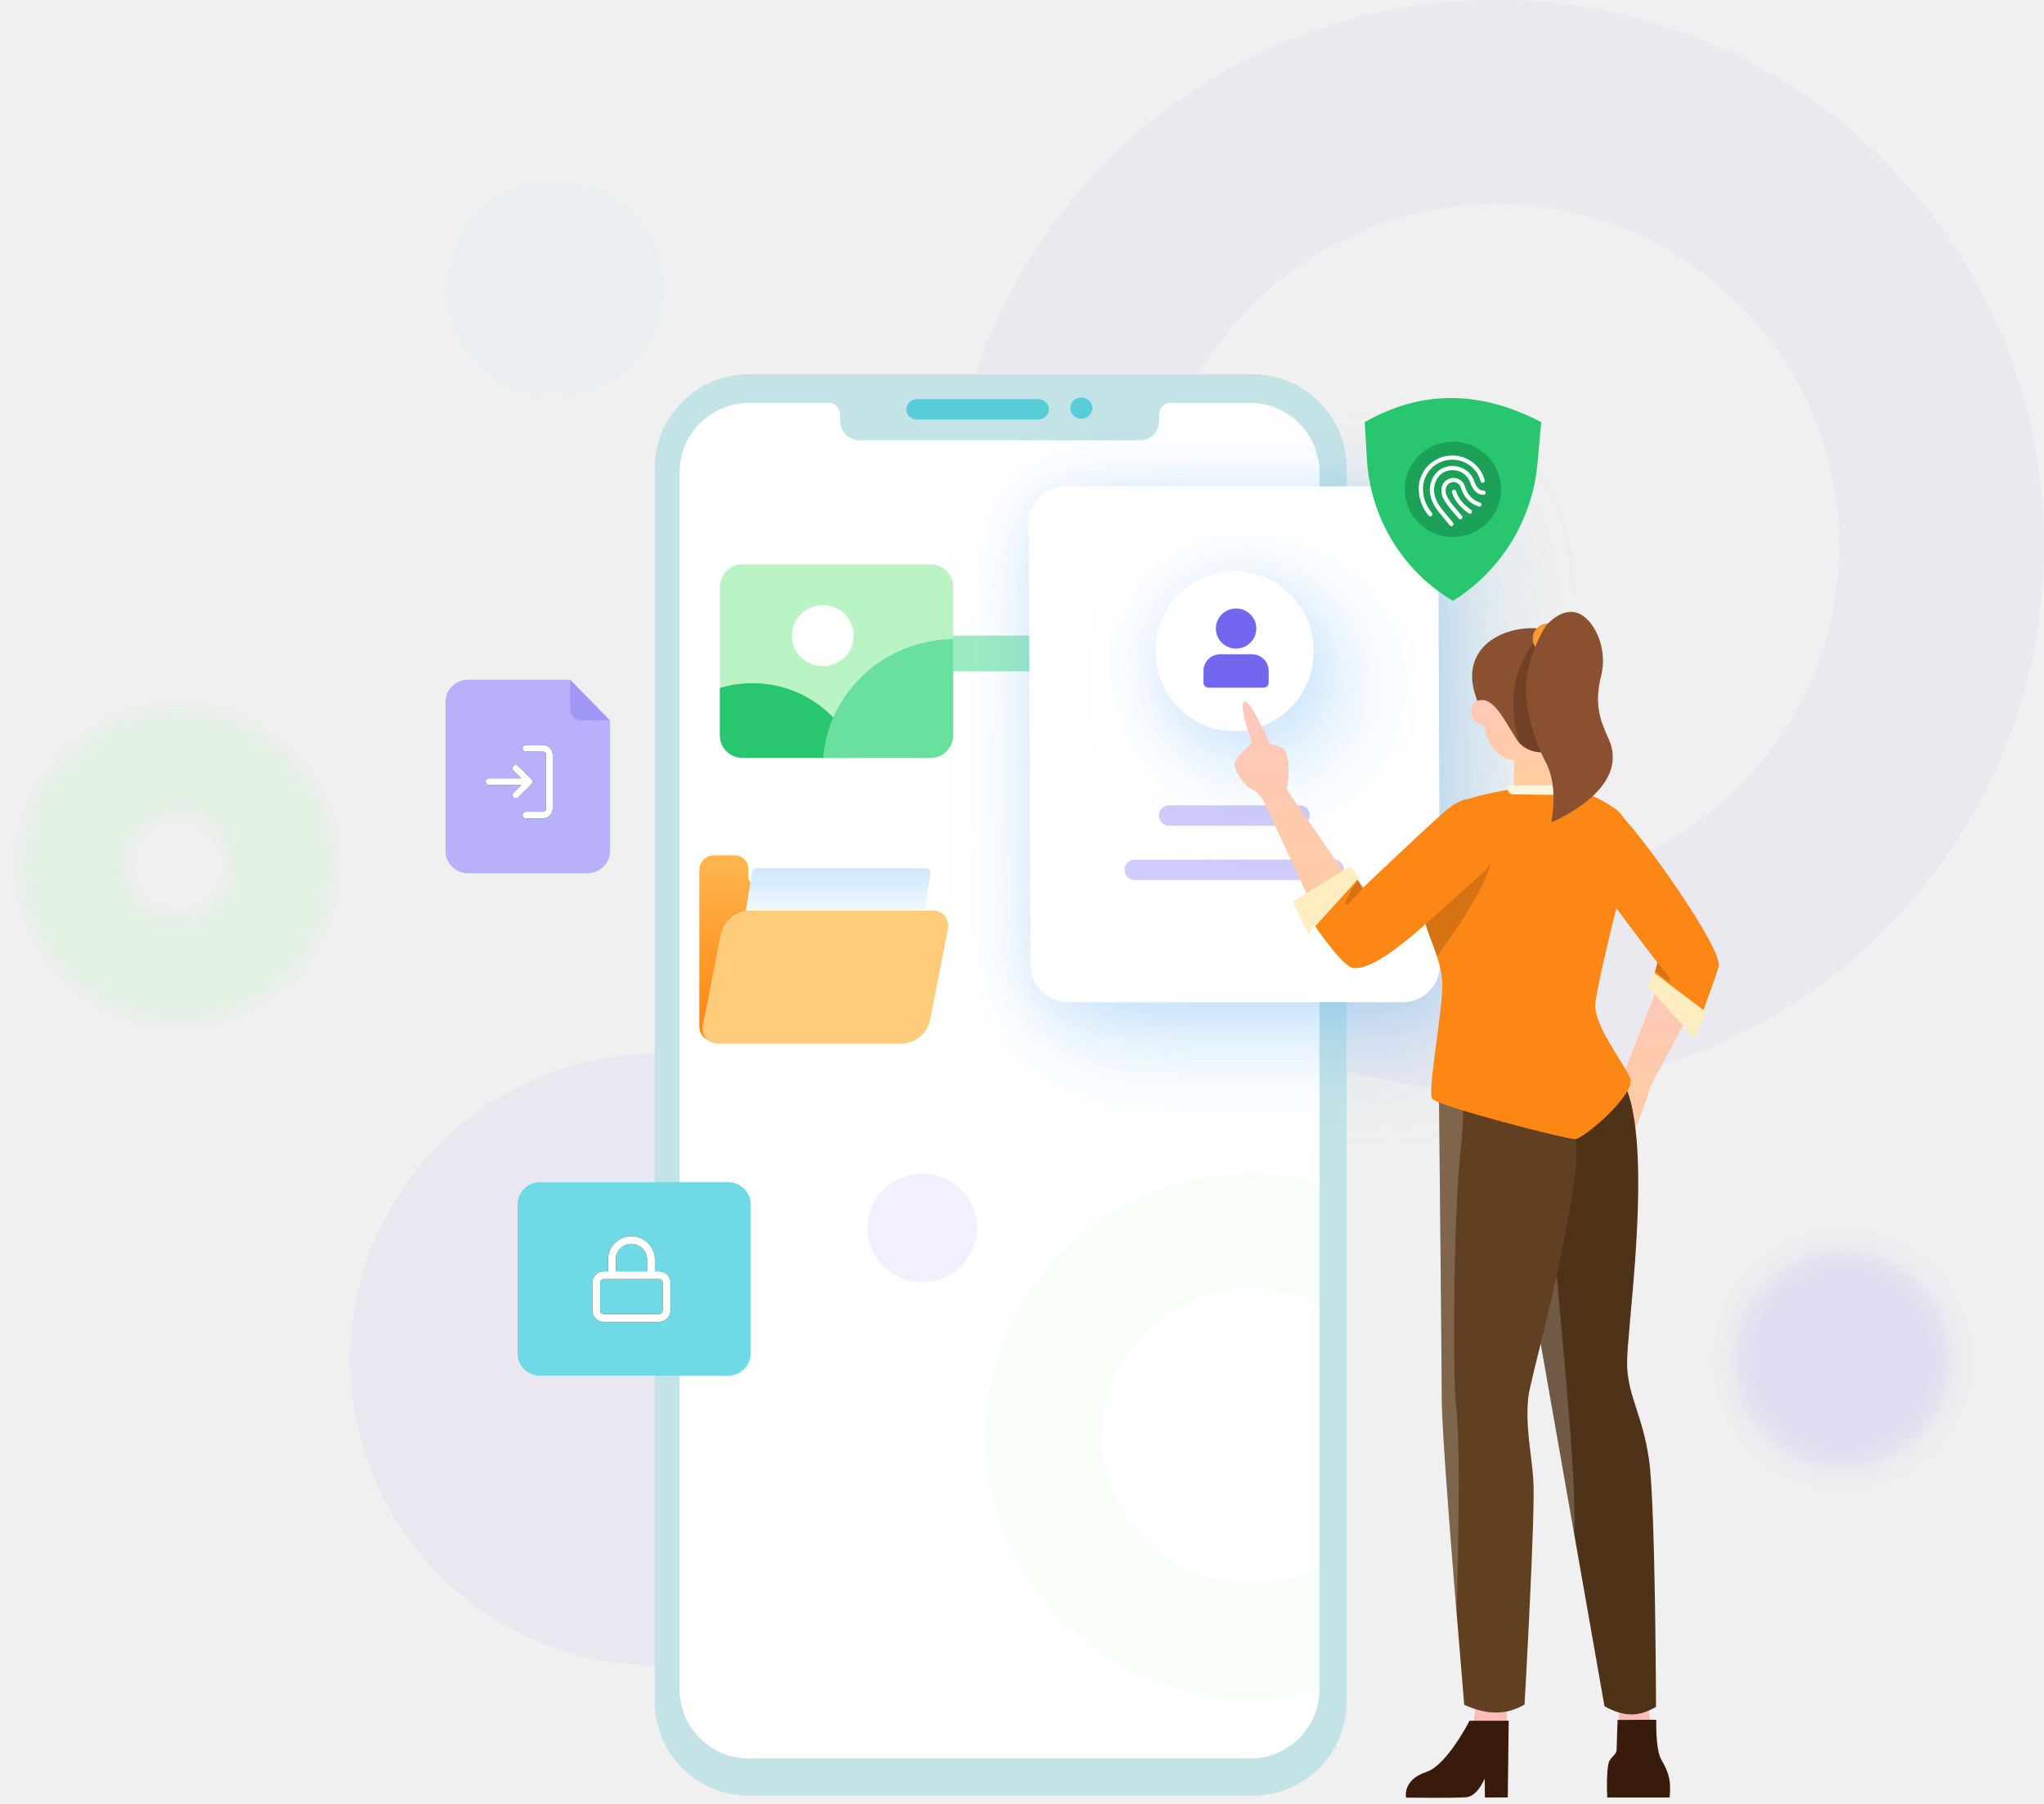
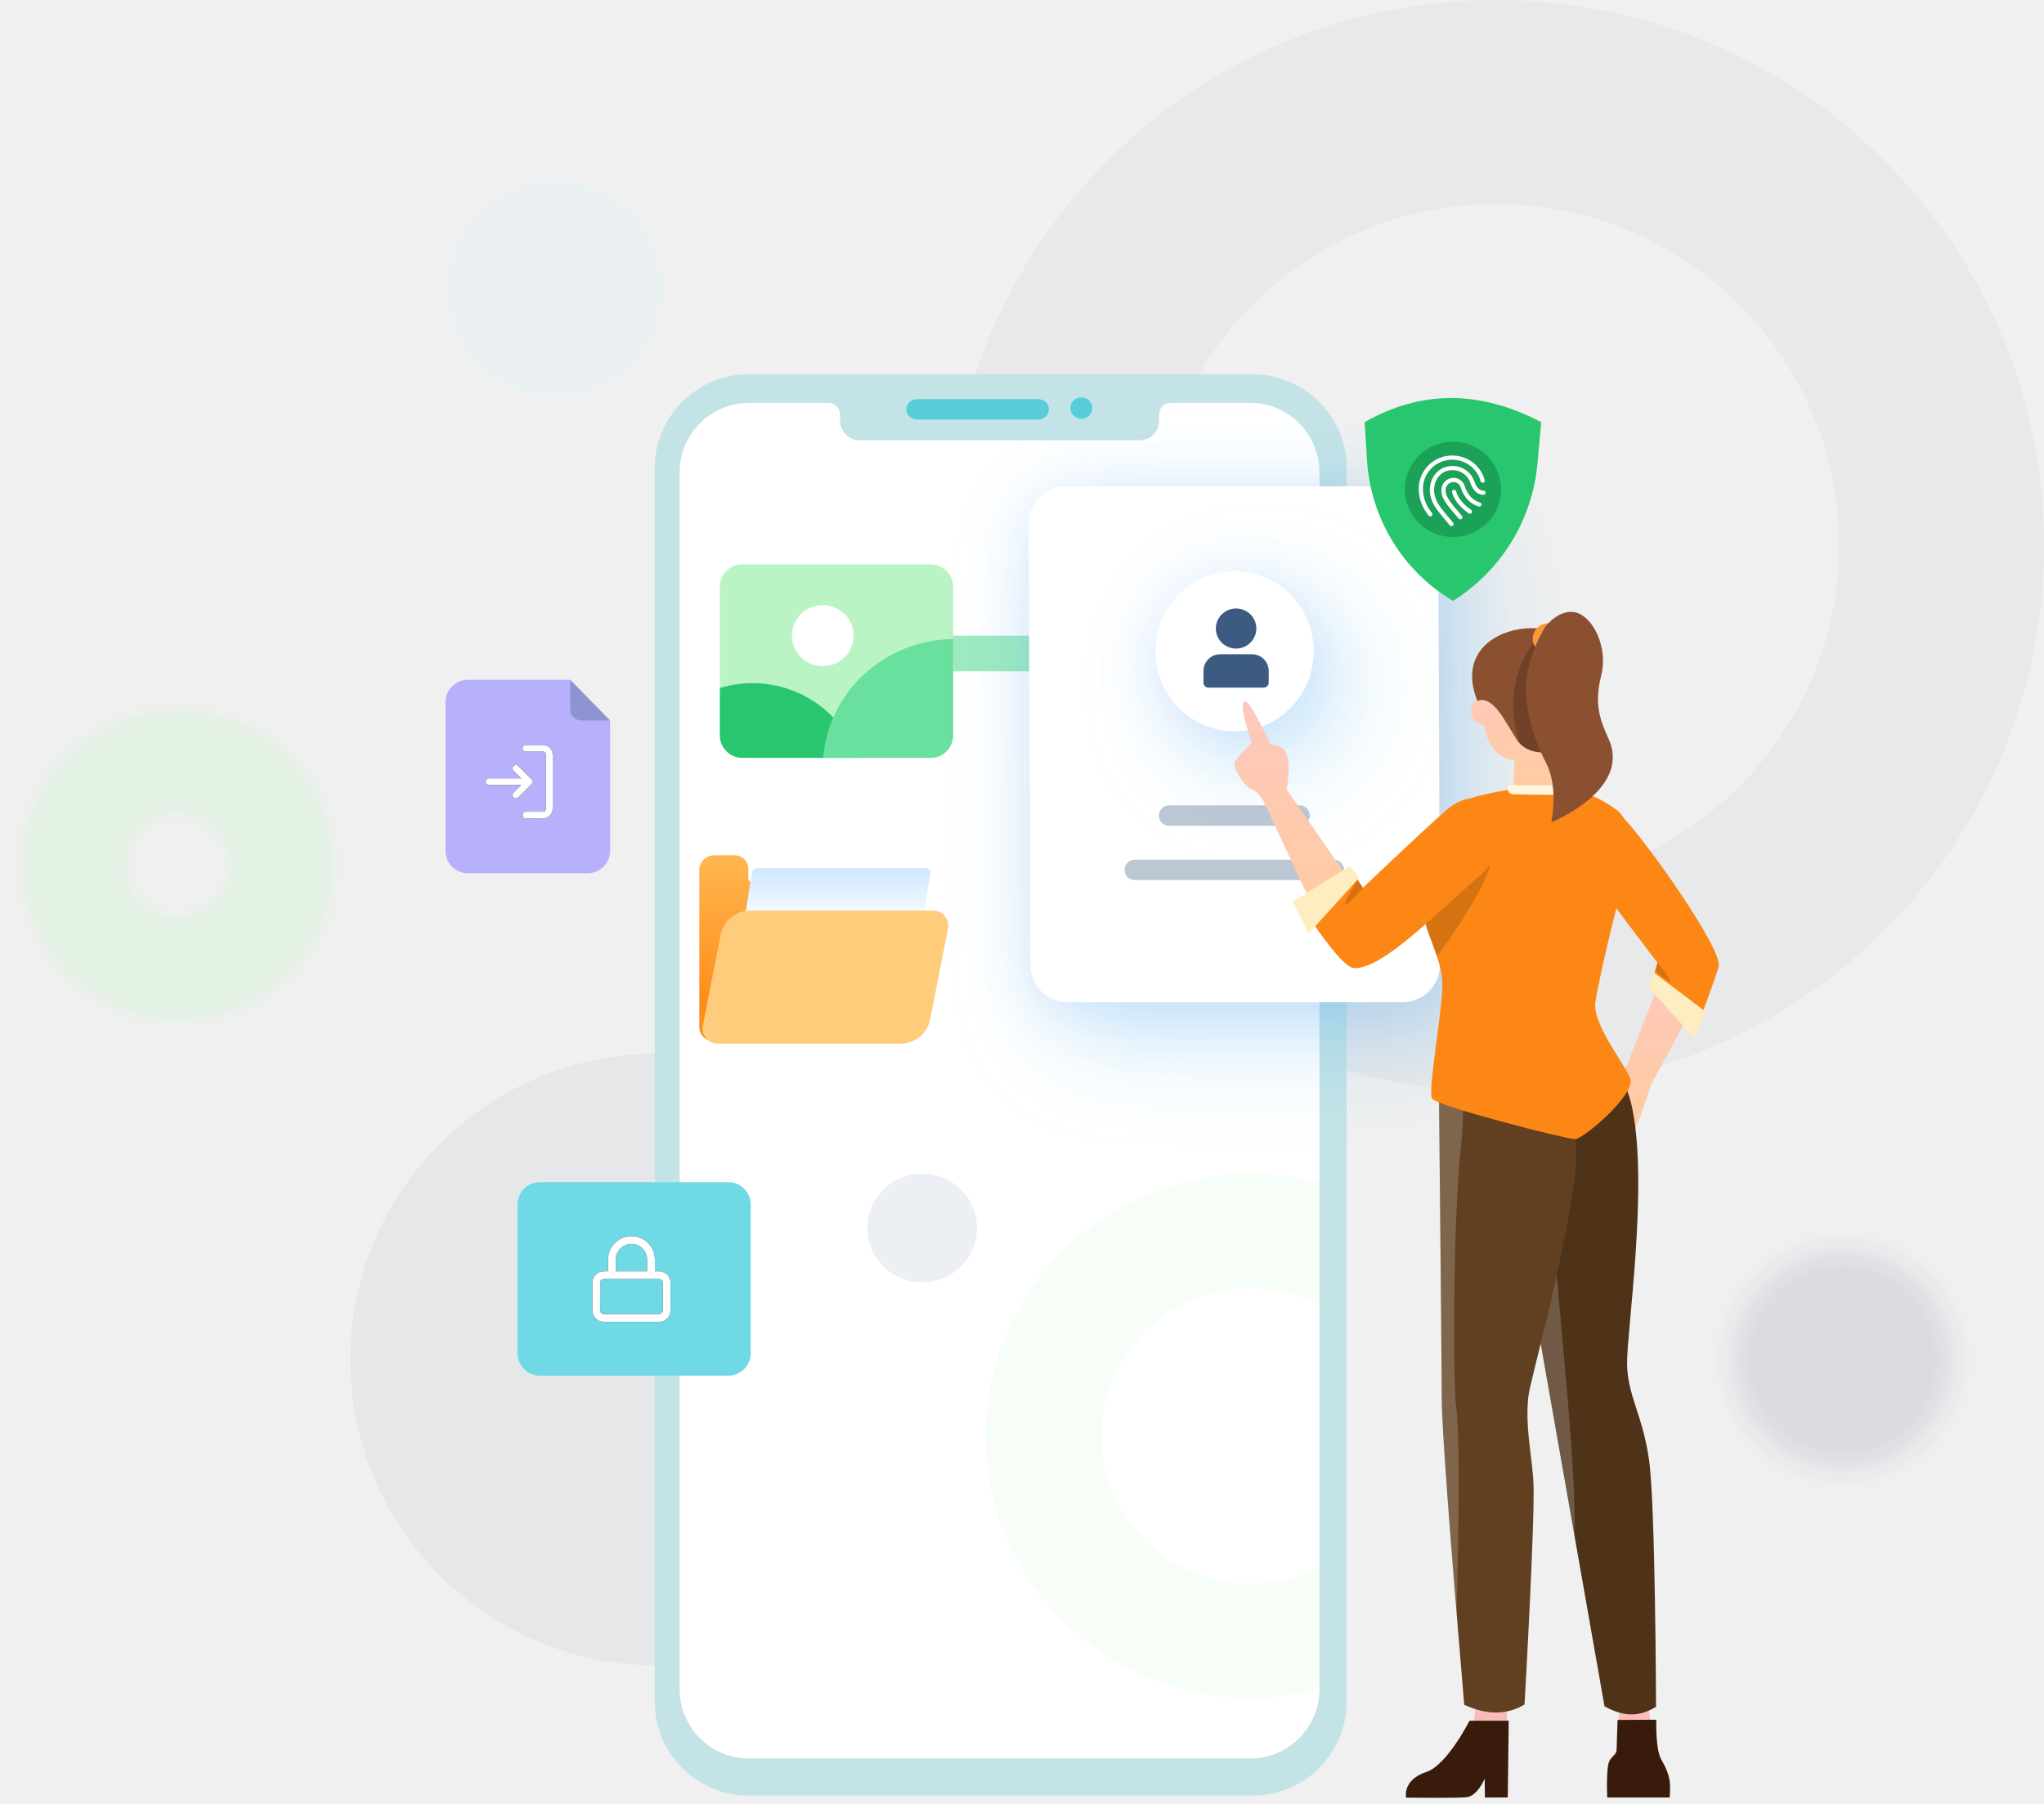
<svg xmlns="http://www.w3.org/2000/svg" xmlns:xlink="http://www.w3.org/1999/xlink" width="546px" height="482px" viewBox="0 0 546 482" version="1.1">
  <defs>
    <filter x="-7.2%" y="-7.3%" width="114.5%" height="114.5%" filterUnits="objectBoundingBox" id="filter-1">
      <feGaussianBlur stdDeviation="2" in="SourceGraphic" />
    </filter>
    <filter x="-15.4%" y="-15.5%" width="130.8%" height="131.0%" filterUnits="objectBoundingBox" id="filter-2">
      <feGaussianBlur stdDeviation="3" in="SourceGraphic" />
    </filter>
    <path d="M18.522,0 L39.813,0 C41.436,5.90080916e-16 42.764,1.29 42.811,2.912 L42.872,4.988 C42.953,7.767 45.229,9.977 48.008,9.977 L122.898,9.977 C125.677,9.977 127.953,7.767 128.034,4.988 L128.094,2.912 C128.142,1.29 129.47,7.42186714e-16 131.093,0 L152.384,0 C162.613,-1.87911363e-15 170.906,8.293 170.906,18.522 L170.906,343.682 C170.906,353.912 162.613,362.204 152.384,362.204 L18.522,362.204 C8.293,362.204 8.35816978e-15,353.912 0,343.682 L0,18.522 C-4.8054561e-15,8.293 8.293,-8.77902741e-15 18.522,0 Z" id="path-3" />
    <linearGradient x1="50%" y1="81.177%" x2="50%" y2="-34.513%" id="linearGradient-5">
      <stop stop-color="#FF8C19" offset="0%" />
      <stop stop-color="#FFC967" offset="100%" />
    </linearGradient>
    <linearGradient x1="62.11%" y1="31.381%" x2="62.11%" y2="-27.478%" id="linearGradient-6">
      <stop stop-color="#F8FDFF" offset="0%" />
      <stop stop-color="#AAD4FF" offset="100%" />
    </linearGradient>
    <path d="M19.69,3.569 L19.69,17.846 C19.69,19.362 18.527,20.522 17.005,20.522 L12.53,20.522 C11.993,20.522 11.635,20.165 11.635,19.63 C11.635,19.095 11.993,18.738 12.53,18.738 L17.005,18.738 C17.542,18.738 17.9,18.381 17.9,17.846 L17.9,3.569 C17.9,3.034 17.542,2.677 17.005,2.677 L12.53,2.677 C11.993,2.677 11.635,2.32 11.635,1.785 C11.635,1.249 11.993,0.892 12.53,0.892 L17.005,0.892 C18.527,0.892 19.69,2.052 19.69,3.569 Z M14.231,11.064 C14.32,10.886 14.32,10.618 14.231,10.35 C14.141,10.261 14.141,10.172 14.052,10.083 L10.472,6.514 C10.114,6.157 9.577,6.157 9.219,6.514 C8.861,6.871 8.861,7.406 9.219,7.763 L11.277,9.815 L2.685,9.815 C2.148,9.815 1.79,10.172 1.79,10.707 C1.79,11.243 2.148,11.6 2.685,11.6 L11.277,11.6 L9.219,13.652 C8.861,14.009 8.861,14.544 9.219,14.901 C9.398,15.079 9.666,15.169 9.845,15.169 C10.024,15.169 10.293,15.079 10.472,14.901 L14.052,11.332 C14.141,11.243 14.231,11.153 14.231,11.064 Z" id="path-7" />
    <path d="M19.839,10.41 L18.795,10.41 L18.795,7.287 C18.795,3.852 15.976,1.041 12.53,1.041 C9.084,1.041 6.265,3.852 6.265,7.287 L6.265,10.41 L5.221,10.41 C3.446,10.41 2.088,11.763 2.088,13.533 L2.088,20.82 C2.088,22.589 3.446,23.943 5.221,23.943 L19.839,23.943 C21.615,23.943 22.972,22.589 22.972,20.82 L22.972,13.533 C22.972,11.763 21.615,10.41 19.839,10.41 Z M8.353,7.287 C8.353,4.997 10.233,3.123 12.53,3.123 C14.827,3.123 16.707,4.997 16.707,7.287 L16.707,10.41 L8.353,10.41 L8.353,7.287 Z M20.884,20.82 C20.884,21.444 20.466,21.861 19.839,21.861 L5.221,21.861 C4.594,21.861 4.177,21.444 4.177,20.82 L4.177,13.533 C4.177,12.908 4.594,12.492 5.221,12.492 L19.839,12.492 C20.466,12.492 20.884,12.908 20.884,13.533 L20.884,20.82 Z" id="path-9" />
    <path d="M6,0 L56.3,0 C59.614,-1.4968968e-15 62.3,2.686 62.3,6 L62.3,45.698 C62.3,49.011 59.614,51.698 56.3,51.698 L6,51.698 C2.686,51.698 -4.82366169e-16,49.011 0,45.698 L0,6 C-1.29399067e-15,2.686 2.686,-2.79460044e-16 6,0 Z" id="path-11" />
    <path d="M10.04,1.03111251e-13 L99.431,1.03111251e-13 C104.938,1.03875937e-13 109.409,4.453 109.431,9.96 L109.901,127.821 C109.923,133.343 105.464,137.838 99.941,137.86 C99.928,137.86 99.914,137.86 99.901,137.86 L10.51,137.86 C5.003,137.86 0.532,133.407 0.51,127.9 L0.04,10.04 C0.018,4.517 4.477,0.022 10,7.94958278e-05 C10.013,2.6498662e-05 10.027,9.95609792e-14 10.04,1.03111251e-13 Z" id="path-13" />
    <filter x="-35.0%" y="-27.2%" width="184.5%" height="167.5%" filterUnits="objectBoundingBox" id="filter-14">
      <feOffset dx="8" dy="9" in="SourceAlpha" result="shadowOffsetOuter1" />
      <feGaussianBlur stdDeviation="14" in="shadowOffsetOuter1" result="shadowBlurOuter1" />
      <feColorMatrix values="0 0 0 0 0.076   0 0 0 0 0.583   0 0 0 0 0.879  0 0 0 0.229 0" type="matrix" in="shadowBlurOuter1" result="shadowMatrixOuter1" />
      <feOffset dx="0" dy="2" in="SourceAlpha" result="shadowOffsetOuter2" />
      <feGaussianBlur stdDeviation="7.5" in="shadowOffsetOuter2" result="shadowBlurOuter2" />
      <feColorMatrix values="0 0 0 0 0.504   0 0 0 0 0.7   0 0 0 0 1  0 0 0 0.234 0" type="matrix" in="shadowBlurOuter2" result="shadowMatrixOuter2" />
      <feMerge>
        <feMergeNode in="shadowMatrixOuter1" />
        <feMergeNode in="shadowMatrixOuter2" />
      </feMerge>
    </filter>
    <ellipse id="path-15" cx="21.141" cy="21.394" rx="21.141" ry="21.394" />
    <filter x="-91.1%" y="-87.6%" width="320.0%" height="317.4%" filterUnits="objectBoundingBox" id="filter-16">
      <feOffset dx="8" dy="9" in="SourceAlpha" result="shadowOffsetOuter1" />
      <feGaussianBlur stdDeviation="14" in="shadowOffsetOuter1" result="shadowBlurOuter1" />
      <feColorMatrix values="0 0 0 0 0.076   0 0 0 0 0.583   0 0 0 0 0.879  0 0 0 0.229 0" type="matrix" in="shadowBlurOuter1" result="shadowMatrixOuter1" />
      <feOffset dx="0" dy="2" in="SourceAlpha" result="shadowOffsetOuter2" />
      <feGaussianBlur stdDeviation="7.5" in="shadowOffsetOuter2" result="shadowBlurOuter2" />
      <feColorMatrix values="0 0 0 0 0.504   0 0 0 0 0.7   0 0 0 0 1  0 0 0 0.234 0" type="matrix" in="shadowBlurOuter2" result="shadowMatrixOuter2" />
      <feMerge>
        <feMergeNode in="shadowMatrixOuter1" />
        <feMergeNode in="shadowMatrixOuter2" />
      </feMerge>
    </filter>
    <linearGradient x1="47.237%" y1="-28.186%" x2="50%" y2="91.05%" id="linearGradient-17">
      <stop stop-color="#FDC6C6" offset="0%" />
      <stop stop-color="#FFCCA1" offset="100%" />
    </linearGradient>
    <linearGradient x1="45.73%" y1="-28.186%" x2="50%" y2="91.05%" id="linearGradient-18">
      <stop stop-color="#FDC6C6" offset="0%" />
      <stop stop-color="#FAB2B2" offset="100%" />
    </linearGradient>
    <linearGradient x1="44.539%" y1="-28.186%" x2="50%" y2="91.05%" id="linearGradient-19">
      <stop stop-color="#FDC6C6" offset="0%" />
      <stop stop-color="#FAB2B2" offset="100%" />
    </linearGradient>
    <linearGradient x1="44.055%" y1="-28.186%" x2="50%" y2="91.05%" id="linearGradient-20">
      <stop stop-color="#FDC6C6" offset="0%" />
      <stop stop-color="#FFCCA1" offset="100%" />
    </linearGradient>
    <linearGradient x1="47.831%" y1="-28.186%" x2="50%" y2="91.05%" id="linearGradient-21">
      <stop stop-color="#FDC6C6" offset="0%" />
      <stop stop-color="#FFCCA1" offset="100%" />
    </linearGradient>
  </defs>
  <g id="📝-Pages-New" stroke="none" stroke-width="1" fill="none" fill-rule="evenodd">
    <g id="Not-Authorized" transform="translate(-444, -309)">
      <g id="Illustration" transform="translate(450, 309)">
        <g id="Shape">
-           <path d="M393.598,0 C474.454,0 540,65.259 540,145.76 C540,226.261 474.454,291.52 393.598,291.52 C312.742,291.52 247.196,226.261 247.196,145.76 C247.196,65.259 312.742,0 393.598,0 Z M393.598,54.49 C342.969,54.49 301.926,95.353 301.926,145.76 C301.926,196.167 342.969,237.031 393.598,237.031 C444.227,237.031 485.27,196.167 485.27,145.76 C485.27,95.353 444.227,54.49 393.598,54.49 Z" id="Oval" fill="#7367F0" fill-rule="nonzero" opacity="0.053" />
+           <path d="M393.598,0 C474.454,0 540,65.259 540,145.76 C540,226.261 474.454,291.52 393.598,291.52 C312.742,291.52 247.196,226.261 247.196,145.76 C247.196,65.259 312.742,0 393.598,0 Z M393.598,54.49 C342.969,54.49 301.926,95.353 301.926,145.76 C301.926,196.167 342.969,237.031 393.598,237.031 C444.227,237.031 485.27,196.167 485.27,145.76 C485.27,95.353 444.227,54.49 393.598,54.49 Z" id="Oval" fill="#3D5A80" fill-rule="nonzero" opacity="0.053" />
          <path d="M41.503,189.806 C64.425,189.806 83.007,208.306 83.007,231.128 C83.007,253.949 64.425,272.449 41.503,272.449 C18.582,272.449 0,253.949 0,231.128 C0,208.306 18.582,189.806 41.503,189.806 Z M41.503,217.051 C33.695,217.051 27.365,223.353 27.365,231.128 C27.365,238.902 33.695,245.204 41.503,245.204 C49.312,245.204 55.642,238.902 55.642,231.128 C55.642,223.353 49.312,217.051 41.503,217.051 Z" id="Oval" fill="#8BF78F" fill-rule="nonzero" opacity="0.141" filter="url(#filter-1)" />
-           <ellipse id="Oval" fill-opacity="0.061" fill="#7367F0" cx="169.662" cy="363.265" rx="82.095" ry="81.735" />
+           <ellipse id="Oval" fill-opacity="0.061" fill="#3D5A80" cx="169.662" cy="363.265" rx="82.095" ry="81.735" />
          <ellipse id="Oval" fill="#CEF5FF" opacity="0.141" cx="142.297" cy="77.194" rx="29.189" ry="29.061" />
-           <ellipse id="Oval" fill-opacity="0.136" fill="#7367F0" filter="url(#filter-2)" cx="486.182" cy="363.265" rx="29.189" ry="29.061" />
+           <ellipse id="Oval" fill-opacity="0.136" fill="#3D5A80" filter="url(#filter-2)" cx="486.182" cy="363.265" rx="29.189" ry="29.061" />
        </g>
        <g id="File-Organizer" transform="translate(113, 100)">
          <g id="Phone3" transform="translate(55.88661, 0)">
            <path d="M25.137,0 L159.708,0 C173.591,-2.55022564e-15 184.845,11.254 184.845,25.137 L184.845,354.641 C184.845,368.523 173.591,379.778 159.708,379.778 L25.137,379.778 C11.254,379.778 2.9341734e-15,368.523 -2.60392312e-14,354.641 L-2.60392312e-14,25.137 C-3.4844809e-14,11.254 11.254,2.55022564e-15 25.137,0 Z" id="Rectangle" fill="#C4E3E7" />
            <g id="Group-48" transform="translate(6.66654, 7.653065)">
              <mask id="mask-4" fill="white">
                <use xlink:href="#path-3" />
              </mask>
              <use id="Rectangle" fill="#FFFFFF" xlink:href="#path-3" />
-               <ellipse id="Oval" fill="#7367F0" opacity="0.099" mask="url(#mask-4)" cx="64.795" cy="220.451" rx="14.659" ry="14.512" />
+               <ellipse id="Oval" fill="#3D5A80" opacity="0.099" mask="url(#mask-4)" cx="64.795" cy="220.451" rx="14.659" ry="14.512" />
              <path d="M152.519,205.94 C191.606,205.94 223.293,237.309 223.293,276.004 C223.293,314.699 191.606,346.068 152.519,346.068 C113.431,346.068 81.744,314.699 81.744,276.004 C81.744,237.309 113.431,205.94 152.519,205.94 Z M152.519,236.55 C130.508,236.55 112.665,254.214 112.665,276.004 C112.665,297.793 130.508,315.457 152.519,315.457 C174.529,315.457 192.372,297.793 192.372,276.004 C192.372,254.214 174.529,236.55 152.519,236.55 Z" id="Oval" fill="#C8F5D0" opacity="0.141" mask="url(#mask-4)" />
              <path d="M25.58,62.184 L146.612,62.184 C149.242,62.184 151.373,64.316 151.373,66.946 C151.373,69.575 149.242,71.707 146.612,71.707 L25.58,71.707 C22.951,71.707 20.819,69.575 20.819,66.946 C20.819,64.316 22.951,62.184 25.58,62.184 Z" id="Rectangle" fill-opacity="0.642" fill="#68DE9E" mask="url(#mask-4)" />
            </g>
            <path d="M102.442,6.649 C104.023,6.649 105.305,7.867 105.305,9.37 C105.305,10.839 104.079,12.036 102.547,12.089 L102.442,12.091 L70.068,12.091 C68.487,12.091 67.205,10.872 67.205,9.37 C67.205,7.9 68.43,6.703 69.963,6.651 L70.068,6.649 L102.442,6.649 Z" id="Path" fill="#56CDD9" fill-rule="nonzero" />
            <path d="M114.044,6.195 C115.625,6.195 116.907,7.464 116.907,9.03 C116.907,10.56 115.682,11.807 114.149,11.862 L114.044,11.864 L113.894,11.864 C112.313,11.864 111.031,10.595 111.031,9.03 C111.031,7.499 112.256,6.252 113.789,6.197 L113.894,6.195 L114.044,6.195 Z" id="Path" fill="#56CDD9" fill-rule="nonzero" />
          </g>
          <g id="Group-37" transform="translate(67.79688, 127.8836)">
            <path d="M4,0.64 L9.445,0.64 C11.462,0.64 13.097,2.275 13.097,4.292 L13.097,6.725 C13.097,7.398 13.643,7.944 14.316,7.944 L55.484,7.944 C57.693,7.944 59.484,9.735 59.484,11.944 L59.484,46.403 C59.484,48.613 57.693,50.403 55.484,50.403 L4,50.403 C1.791,50.403 6.42046992e-16,48.613 0,46.403 L0,4.64 C-2.705415e-16,2.431 1.791,0.64 4,0.64 Z" id="Rectangle" fill="url(#linearGradient-5)" />
            <path d="M15.3,4.096 L60.53,4.096 C61.203,4.096 61.749,4.642 61.749,5.315 C61.749,5.38 61.744,5.445 61.734,5.509 L54.944,47.65 C54.848,48.241 54.338,48.676 53.74,48.676 L8.51,48.676 C7.837,48.676 7.291,48.13 7.291,47.456 C7.291,47.391 7.296,47.326 7.307,47.262 L14.097,5.121 C14.192,4.53 14.702,4.096 15.3,4.096 Z" id="Rectangle" fill="url(#linearGradient-6)" />
            <path d="M66.445,20.188 L61.669,44.507 C60.932,48.259 57.642,50.965 53.819,50.965 L4.862,50.965 C2.653,50.965 0.862,49.174 0.862,46.965 C0.862,46.706 0.887,46.448 0.937,46.194 L5.713,21.875 C6.45,18.123 9.739,15.417 13.563,15.417 L62.52,15.417 C64.729,15.417 66.52,17.208 66.52,19.417 C66.52,19.676 66.495,19.934 66.445,20.188 Z" id="Rectangle" fill="#FFCC7B" />
          </g>
          <g id="Group-28" transform="translate(0, 81.62785)">
            <path d="M6,0 L33.316,0 L33.316,0 L43.976,10.884 L43.976,45.698 C43.976,49.011 41.29,51.698 37.976,51.698 L6,51.698 C2.686,51.698 4.05812251e-16,49.011 0,45.698 L0,6 C-4.05812251e-16,2.686 2.686,6.08718376e-16 6,0 Z" id="Rectangle" fill="#B7B1FB" />
            <g id="Icon" transform="translate(8.950131, 16.52257)">
              <mask id="mask-8" fill="white">
                <use xlink:href="#path-7" />
              </mask>
              <use id="Mask" fill="#000000" fill-rule="nonzero" xlink:href="#path-7" />
              <g id="Group" mask="url(#mask-8)" fill="#FFFFFF">
                <g id="Icon-Color">
                  <rect id="🎨-Icon-Color" x="0" y="0" width="21.48" height="21.415" />
                </g>
              </g>
            </g>
-             <path d="M43.976,10.884 L36.316,10.884 C34.659,10.884 33.316,9.541 33.316,7.884 L33.316,0 L33.316,0 L43.976,10.884 Z" id="Path" fill="#7367F0" fill-rule="nonzero" opacity="0.34" />
+             <path d="M43.976,10.884 L36.316,10.884 C34.659,10.884 33.316,9.541 33.316,7.884 L33.316,0 L33.316,0 L43.976,10.884 Z" id="Path" fill="#3D5A80" fill-rule="nonzero" opacity="0.34" />
          </g>
          <g id="Group" transform="translate(19.23965, 215.8603)">
            <path d="M6,0 L56.3,0 C59.614,-4.44006117e-15 62.3,2.686 62.3,6 L62.3,45.698 C62.3,49.011 59.614,51.698 56.3,51.698 L6,51.698 C2.686,51.698 1.29399067e-15,49.011 0,45.698 L0,6 C4.82366169e-16,2.686 2.686,-2.79460044e-16 6,0 Z" id="Rectangle" fill="#6FD9E6" />
            <g transform="translate(17.90026, 13.38415)" id="Icon">
              <mask id="mask-10" fill="white">
                <use xlink:href="#path-9" />
              </mask>
              <use id="Mask" fill="#000000" fill-rule="nonzero" xlink:href="#path-9" />
              <g id="Group" mask="url(#mask-10)" fill="#FFFFFF">
                <g id="Icon-Color">
                  <rect id="🎨-Icon-Color" x="0" y="0" width="25.06" height="24.984" />
                </g>
              </g>
            </g>
          </g>
          <g id="Group-34" transform="translate(73.29392, 50.79066)">
            <mask id="mask-12" fill="white">
              <use xlink:href="#path-11" />
            </mask>
            <use id="Rectangle" fill="#BAF3C4" fill-rule="nonzero" xlink:href="#path-11" />
            <ellipse id="Oval" fill="#FFFFFF" mask="url(#mask-12)" cx="27.485" cy="19.046" rx="8.246" ry="8.163" />
            <ellipse id="Oval" fill="#28C76F" mask="url(#mask-12)" cx="8.704" cy="61.221" rx="29.776" ry="29.477" />
            <ellipse id="Oval" fill="#69E09E" mask="url(#mask-12)" cx="62.758" cy="54.419" rx="35.273" ry="34.465" />
          </g>
          <g id="Group-23" transform="translate(155.7496, 29.93021)">
            <g id="Rectangle">
              <use fill="black" fill-opacity="1" filter="url(#filter-14)" xlink:href="#path-13" />
              <use fill="#FFFFFF" fill-rule="evenodd" xlink:href="#path-13" />
            </g>
-             <path d="M37.536,85.256 L72.405,85.256 C73.908,85.256 75.126,86.474 75.126,87.977 C75.126,89.479 73.908,90.698 72.405,90.698 L37.536,90.698 C36.033,90.698 34.815,89.479 34.815,87.977 C34.815,86.474 36.033,85.256 37.536,85.256 Z" id="Rectangle" fill="#7367F0" fill-rule="nonzero" opacity="0.34" />
-             <path d="M28.374,99.767 L81.567,99.767 C83.07,99.767 84.288,100.986 84.288,102.488 C84.288,103.991 83.07,105.209 81.567,105.209 L28.374,105.209 C26.871,105.209 25.653,103.991 25.653,102.488 C25.653,100.986 26.871,99.767 28.374,99.767 Z" id="Rectangle" fill="#7367F0" fill-rule="nonzero" opacity="0.34" />
+             <path d="M37.536,85.256 L72.405,85.256 C73.908,85.256 75.126,86.474 75.126,87.977 C75.126,89.479 73.908,90.698 72.405,90.698 L37.536,90.698 C36.033,90.698 34.815,89.479 34.815,87.977 C34.815,86.474 36.033,85.256 37.536,85.256 Z" id="Rectangle" fill="#3D5A80" fill-rule="nonzero" opacity="0.34" />
+             <path d="M28.374,99.767 L81.567,99.767 C83.07,99.767 84.288,100.986 84.288,102.488 C84.288,103.991 83.07,105.209 81.567,105.209 L28.374,105.209 C26.871,105.209 25.653,103.991 25.653,102.488 C25.653,100.986 26.871,99.767 28.374,99.767 Z" id="Rectangle" fill="#3D5A80" fill-rule="nonzero" opacity="0.34" />
            <g id="Icon8" transform="translate(33.89844, 22.6744)">
              <g id="Oval">
                <use fill="black" fill-opacity="1" filter="url(#filter-16)" xlink:href="#path-15" />
                <use fill="#FFFFFF" fill-rule="evenodd" xlink:href="#path-15" />
              </g>
-               <g id="Group-70" transform="translate(12.82644, 9.976738)" fill="#7367F0">
+               <g id="Group-70" transform="translate(12.82644, 9.976738)" fill="#3D5A80">
                <path d="M12.964,12.223 C15.428,12.223 17.426,14.221 17.426,16.684 L17.426,19.834 C17.426,20.559 16.838,21.146 16.114,21.146 L1.312,21.146 C0.587,21.146 4.0466296e-12,20.559 4.04654088e-12,19.834 L4.04654088e-12,16.684 C4.04623913e-12,14.221 1.997,12.223 4.461,12.223 L12.964,12.223 Z M8.713,9.70779013e-13 C11.7,9.70779013e-13 14.121,2.397 14.121,5.354 C14.121,8.31 11.7,10.707 8.713,10.707 C5.726,10.707 3.305,8.31 3.305,5.354 C3.305,2.397 5.726,9.70779013e-13 8.713,9.70779013e-13 Z" id="Combined-Shape" />
              </g>
            </g>
          </g>
          <g id="Wom3.5" transform="translate(210.72, 63.48833)">
            <g id="RArm" transform="translate(91.27213, 52.02436)">
              <path d="M13.589,69.931 C13.589,69.931 3.859,80.464 4.535,81.413 C5.212,82.368 10.254,79.818 10.254,79.818 C10.254,79.818 4.347,90.666 5.712,91.408 C7.075,92.15 13.762,90.174 15.729,87.9 C17.696,85.627 20.351,74.517 20.351,74.517 L34.469,44.885 L22.989,41.583 L13.589,69.931 Z" id="Path" fill="url(#linearGradient-17)" transform="translate(19.48525, 66.57517) rotate(2.866471) translate(-19.48525, -66.57517) " />
              <path d="M2.966,16.229 C7.269,22.847 21.752,41.708 21.752,41.708 C21.752,41.708 21.4,42.962 20.697,45.471 L34.006,54.504 C36.527,47.61 37.897,43.678 38.116,42.708 C39.198,37.909 17.331,7.285 12.435,2.86 C4.726,-4.108 -3.609,6.115 2.966,16.229 Z" id="Path" fill="#FD8715" />
              <path d="M25.214,46.715 C25.379,46.395 24.232,44.704 21.773,41.64 L21.148,43.875 C23.693,46.088 25.048,47.034 25.214,46.715 Z" id="Path" fill-opacity="0.16" fill="#000000" />
              <polygon id="Path-70" fill="#FFEDC2" points="20.614 44.208 34.754 54.898 31.603 61.811 19.24 48.198" />
            </g>
            <g id="RLeg" transform="translate(67.4886, 111.1149)">
              <polygon id="Path" fill="url(#linearGradient-18)" points="35.472 179.674 34.686 192.922 44.754 193.181 42.862 179.674" />
              <path d="M35.718,184.893 C35.718,184.893 36,192.871 34.331,195.656 C32.652,198.442 32.143,200.601 32.069,202.267 C31.989,204.052 32.16,205.67 32.16,205.67 L48.824,205.67 C48.824,205.67 49.241,197.277 48.137,195.694 C47.034,194.111 46.31,194.084 46.31,192.685 C46.301,191.287 46.062,184.946 46.062,184.946 L35.718,184.893 Z" id="Path" fill="#391B0B" transform="translate(40.47459, 195.2817) scale(-1, 1) translate(-40.47459, -195.2817) " />
              <path d="M0,2.811 L26.118,-1.03111251e-13 L26.502,0.353 C28.363,2.109 36.453,10.263 38.777,21.409 C43.166,42.451 37.293,81.314 37.422,89.836 C37.546,98.358 41.614,103.5 43.305,115.549 C44.995,127.599 45.155,181.449 45.155,181.449 C40.673,184.078 36.729,184.266 31.385,181.291 L0,2.811 Z" id="Path" fill="#4E3319" />
              <path d="M23.33,135.481 L6.9980434e-14,2.811 L14.522,1.248 C15.169,47.337 24.199,109.638 23.33,135.481 Z" id="Path" fill-opacity="0.192" fill="#FFFFFF" />
            </g>
            <g id="LLeg" transform="translate(45.20709, 114.7656)">
              <path d="M27.631,174.631 L19.046,174.768 C19.422,180.65 18.51,184.587 16.309,186.579 L16.128,186.736 C12.143,190.043 27.519,188.849 27.519,188.849 L27.631,174.631 Z" id="Path" fill="url(#linearGradient-19)" />
              <path d="M0.602,181.508 L0.849,202.012 L6.962,202.017 L7.015,196.964 C7.015,196.964 8.944,201.675 11.891,201.947 C14.847,202.219 28.018,202.052 28.018,202.052 C28.018,202.052 29.113,197.322 22.556,195.174 C17.103,193.389 11.073,181.508 11.073,181.508 L0.602,181.508 Z" id="Path" fill="#391B0B" transform="translate(14.34422, 191.8053) scale(-1, 1) translate(-14.34422, -191.8053) " />
              <path d="M9.326,0.984 L38.654,0 L38.873,0.402 C40.296,3.074 48.094,18.718 45.686,36.501 C42.306,61.461 33.715,90.723 33.294,95.193 C32.544,103.163 34.044,108.933 34.659,117.165 C35.274,125.397 32.314,177.168 32.314,177.168 C27.962,179.76 22.783,180.268 16.199,177.246 C12.237,130.366 10.241,103.216 10.212,95.796 C10.168,84.668 9.326,0.984 9.326,0.984 Z" id="Path" fill="#604021" />
              <path d="M15.361,27.982 L15.166,29.831 C13.212,49.332 13.226,90.745 13.983,97.132 L14.087,97.955 C14.927,105.162 14.954,123.459 14.169,152.847 L13.147,140.166 C11.211,115.764 10.232,100.975 10.212,95.796 L10.176,90.437 C10.008,68.768 9.326,0.984 9.326,0.984 L15.511,0.777 C16.172,11.477 16.122,20.545 15.361,27.982 Z" id="Path" fill-opacity="0.192" fill="#FFFFFF" />
            </g>
            <g id="Head" transform="translate(63.09571, 3.054825)">
              <path d="M2.621,20.265 C-0.988,20.656 -0.732,26.936 3.661,27.264 C4.558,33.319 7.761,36.203 11.664,36.537 L11.448,45.695 L28.716,45.685 C28.716,45.685 23.853,39.215 24.095,30.359 C24.338,21.502 23.933,13.182 23.933,13.182 L1.567,13.579 L2.621,20.265 Z" id="Path" fill="url(#linearGradient-20)" />
              <path d="M29.105,20.735 C24.902,19.09 21.797,26.174 18.581,31.098 C15.365,36.022 7.033,35.186 5.885,31.098 C1.538,22.146 -2.209,9.976 2.864,8.977 C3.578,-3.962 37.786,-0.907 29.105,20.735 Z" id="Path" fill="#8B5030" transform="translate(15.47015, 17.88746) scale(-1, 1) translate(-15.47015, -17.88746) " />
              <path d="M25.564,4.08 C27.029,5.312 27.964,6.948 28.076,8.977 C33.149,9.976 29.403,22.146 25.055,31.098 C23.987,34.899 16.707,35.889 13.106,32.049 C9.822,22.309 11.225,11.419 17.865,4.081 L17.865,4.081 Z" id="Combined-Shape" fill-opacity="0.199" fill="#000000" />
              <ellipse id="Oval" fill="#FB9934" cx="20.734" cy="4.081" rx="4.123" ry="4.081" />
            </g>
            <g id="Body" transform="translate(50.52598, 45.84286)">
              <path d="M44.73,4.681 C48.583,10.283 55.003,29.298 55.367,33.575 C55.778,38.51 50.434,46.37 50.346,53.513 C50.268,60.657 54.332,82.167 53.111,84.177 C51.899,86.186 17.166,95.082 14.9,95.035 C12.643,94.986 -1.603,82.878 0.184,78.694 C1.982,74.51 10.324,64.112 9.474,58.41 C8.634,52.71 3.755,31.668 1.333,24.507 C-1.08,17.345 -0.276,9.826 4.228,6.744 C6.456,5.22 12.402,0.888 22.991,0.907 C33.58,0.927 44.431,4.246 44.73,4.681 Z" id="Path" fill="#FD8715" transform="translate(27.69486, 47.97133) scale(-1, 1) translate(-27.69486, -47.97133) " />
              <path d="M22.616,0.498 C22.319,2.104 22.82,2.907 24.121,2.907 C26.072,2.907 39.156,3.334 40.928,2.572 C42.11,2.064 42.523,1.373 42.169,0.498 L22.616,0.498 Z" id="Path-68" fill="#FFF6E1" />
              <path d="M5.068,16.798 L5.187,16.738 C12.321,13.213 16.607,13.057 18.044,16.271 C19.9,20.426 15.085,30.411 3.597,46.224 C2.019,41.428 -0.25,36.855 0.022,33.575 C0.233,31.1 2.472,23.689 5.068,16.798 Z" id="Path" fill-opacity="0.16" fill="#000000" />
            </g>
            <g id="LArm" transform="translate(0, 23.91528)">
              <path d="M8.001,27.046 C8.001,27.046 6.716,24.284 4.695,23.537 C2.676,22.789 -0.414,17.839 0.064,16.402 C0.541,14.965 4.72,10.978 4.72,10.978 C4.72,10.978 1.026,1.163 2.662,0.055 C4.108,-0.924 9.579,11.439 9.579,11.439 C9.579,11.439 12.795,11.919 13.537,13.183 C15.408,16.37 13.994,23.537 13.994,23.537 L32.982,51.005 L24.27,62.064 L8.001,27.046 Z" id="Path" fill="url(#linearGradient-21)" />
              <path d="M56.473,29.176 C50.051,34.824 34.344,49.807 34.344,49.807 C34.344,49.807 33.566,48.627 32.01,46.267 L20.263,58.175 C26.171,66.85 30.086,71.217 32.01,71.278 C39.528,71.514 53,57.462 65.664,46.489 C77.02,36.65 68.444,18.648 56.473,29.176 Z" id="Path" fill="#FD8715" />
              <path d="M34.391,49.825 C31.453,53.188 29.863,54.686 29.621,54.32 C29.378,53.953 30.486,51.725 32.944,47.637 L34.391,49.825 Z" id="Path" fill-opacity="0.16" fill="#000000" />
              <polygon id="Path-69" fill="#FFEDC2" points="33.416 47.069 19.792 62.064 15.595 53.507 30.824 44.046" />
            </g>
            <path d="M95.828,3.888 C95.828,3.888 91.97,-1.087 87.515,0.218 C83.06,1.523 79.031,9.524 80.944,17.044 C82.848,24.565 81.278,28.855 78.968,33.924 C72.764,47.559 94.244,56.216 94.244,56.216 C93.127,49.48 93.655,44.079 95.828,40.012 C99.185,33.729 101.092,25.671 101.092,20.741 C101.092,12.167 95.828,3.888 95.828,3.888 Z" id="Path" fill="#8B5030" transform="translate(89.46754, 28.10802) scale(-1, 1) translate(-89.46754, -28.10802) " />
          </g>
          <g id="Group-39" transform="translate(245.5346, 6.348833)">
            <path d="M0,6.445 C15.521,-2.409 31.255,-1.884 47.165,6.445 L46.161,17.509 C44.792,32.598 36.436,46.176 23.582,54.198 L23.582,54.198 L23.582,54.198 C10.171,46.232 1.573,32.144 0.62,16.575 L0,6.445 L0,6.445 Z" id="Rectangle" fill="#28C76F" />
            <ellipse id="Oval" fill="#1CA258" cx="23.582" cy="24.407" rx="12.863" ry="12.734" />
            <g id="Group-40" transform="translate(13.93501, 14.85627)" fill="#FFFFFF">
              <path d="M9.464,0.504 C13.555,0.504 17.096,3.234 18.124,7.083 C18.203,7.381 18.024,7.686 17.723,7.764 C17.423,7.843 17.115,7.666 17.035,7.368 C16.138,4.005 13.041,1.618 9.464,1.618 C5.139,1.618 1.635,5.076 1.635,9.34 C1.635,11.747 2.432,13.91 4.036,15.851 C4.233,16.089 4.198,16.44 3.957,16.635 C3.717,16.83 3.362,16.795 3.165,16.557 C1.398,14.419 0.509,12.007 0.509,9.34 C0.509,4.46 4.519,0.504 9.464,0.504 Z" id="Path" />
              <path d="M9.941,2.895 C13.305,2.905 16.045,5.51 16.155,8.798 L16.159,8.985 C16.165,10.823 16.685,11.833 17.683,12.163 C17.978,12.26 18.139,12.576 18.043,12.868 C17.947,13.16 17.629,13.318 17.334,13.221 C15.847,12.729 15.093,11.347 15.038,9.206 L15.035,8.981 C15.026,6.227 12.756,4.019 9.944,4.01 C7.413,4.002 5.261,6.315 4.965,8.905 C4.907,9.409 4.894,9.875 4.923,10.338 L4.954,10.741 C5.079,12.02 5.45,13.076 7.201,17.626 C7.312,17.915 7.167,18.236 6.877,18.344 C6.587,18.453 6.262,18.307 6.151,18.018 L5.216,15.568 C4.1,12.604 3.895,11.798 3.807,10.493 L3.801,10.401 C3.767,9.871 3.783,9.34 3.848,8.773 C4.204,5.661 6.786,2.885 9.941,2.895 Z" id="Path" transform="translate(10.92731, 10.63736) rotate(-19) translate(-10.92731, -10.63736) " />
              <path d="M10.542,5.948 C12.285,5.954 13.724,7.378 13.675,9.098 C13.603,11.576 14.412,13.409 16.106,14.66 C16.356,14.844 16.409,15.194 16.224,15.44 C16.04,15.687 15.688,15.737 15.438,15.553 C13.434,14.073 12.469,11.887 12.551,9.059 C12.582,7.978 11.662,7.067 10.546,7.064 C9.357,7.06 8.48,7.895 8.291,9.386 C8.195,10.143 8.447,11.307 9.009,12.904 L9.105,13.174 C9.185,13.395 9.27,13.623 9.364,13.867 L10.384,16.459 C10.494,16.747 10.348,17.068 10.058,17.176 C9.767,17.283 9.443,17.136 9.333,16.848 L8.515,14.778 L8.312,14.256 C8.217,14.006 8.129,13.773 8.047,13.545 L7.852,12.991 C7.302,11.375 7.058,10.167 7.176,9.24 C7.433,7.212 8.766,5.943 10.542,5.948 Z" id="Path" transform="translate(11.74056, 11.57967) rotate(-19) translate(-11.74056, -11.57967) " />
              <path d="M9.775,9.68 C10.073,9.59 10.387,9.755 10.478,10.049 C11.085,12.01 12.273,13.401 14.507,15.061 C14.756,15.246 14.806,15.595 14.619,15.841 C14.433,16.087 14.08,16.137 13.831,15.952 C11.424,14.163 10.091,12.603 9.402,10.376 C9.311,10.082 9.478,9.77 9.775,9.68 Z" id="Path" />
            </g>
          </g>
        </g>
      </g>
    </g>
  </g>
</svg>
